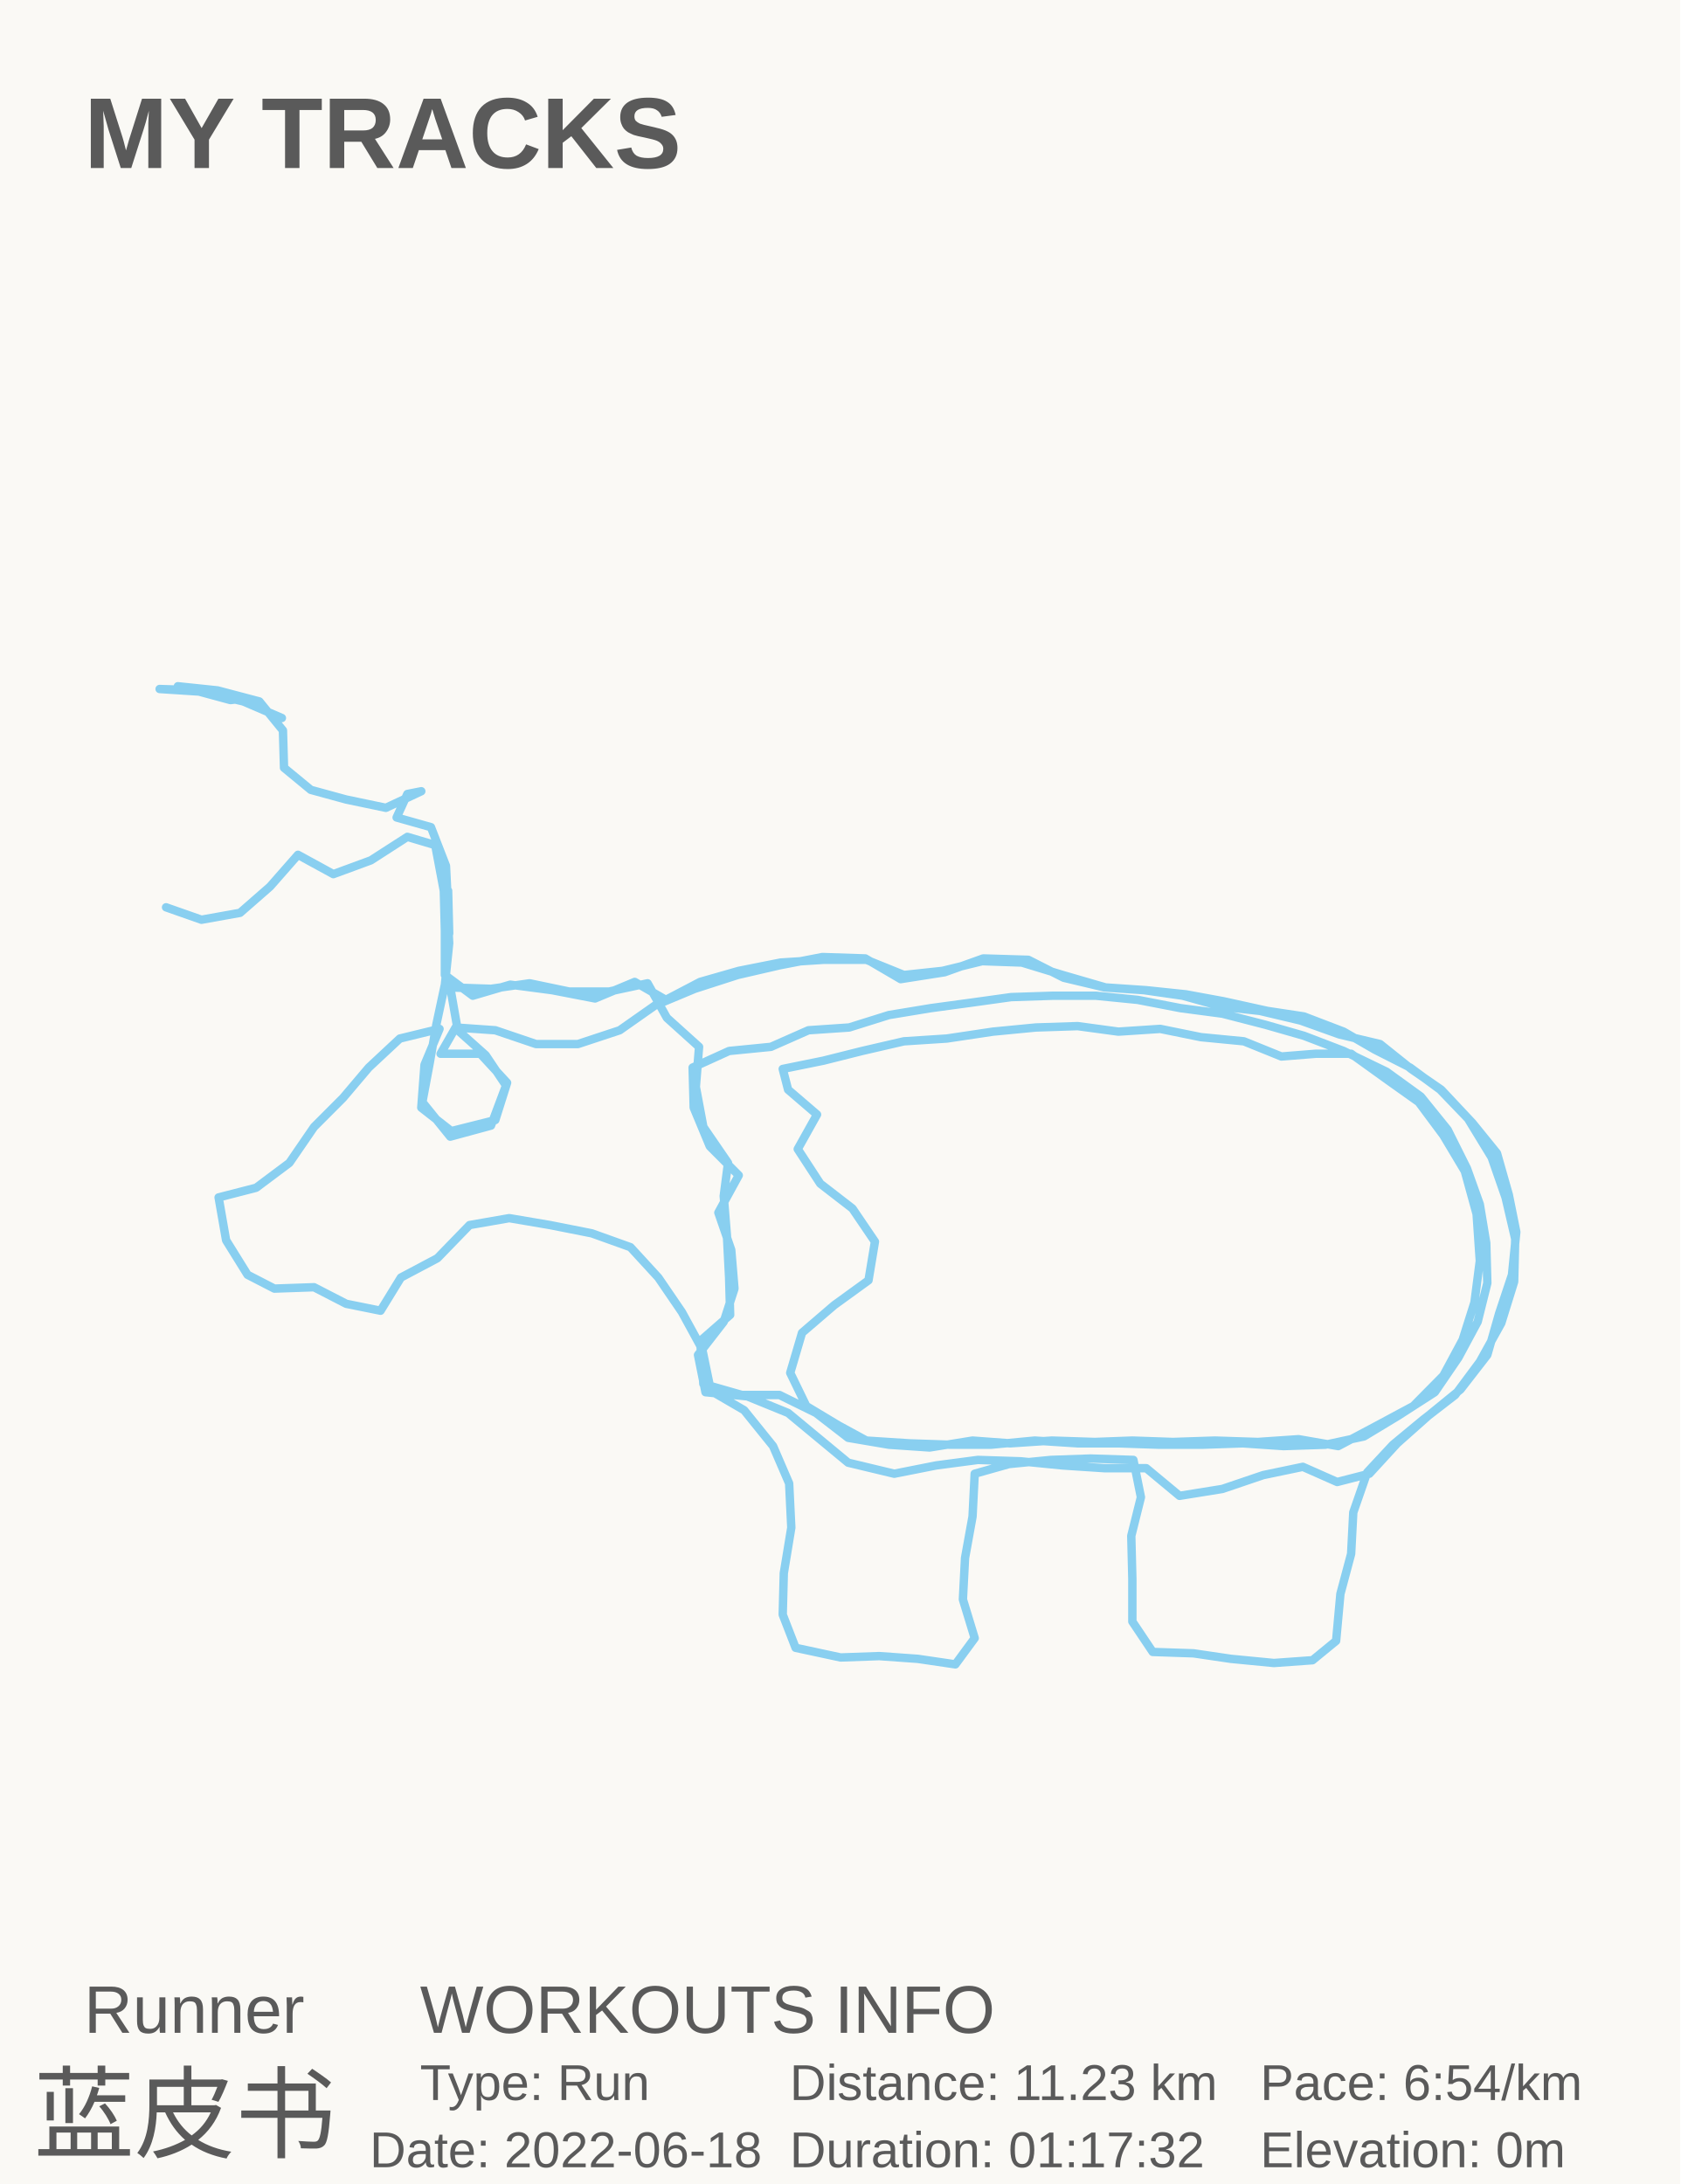
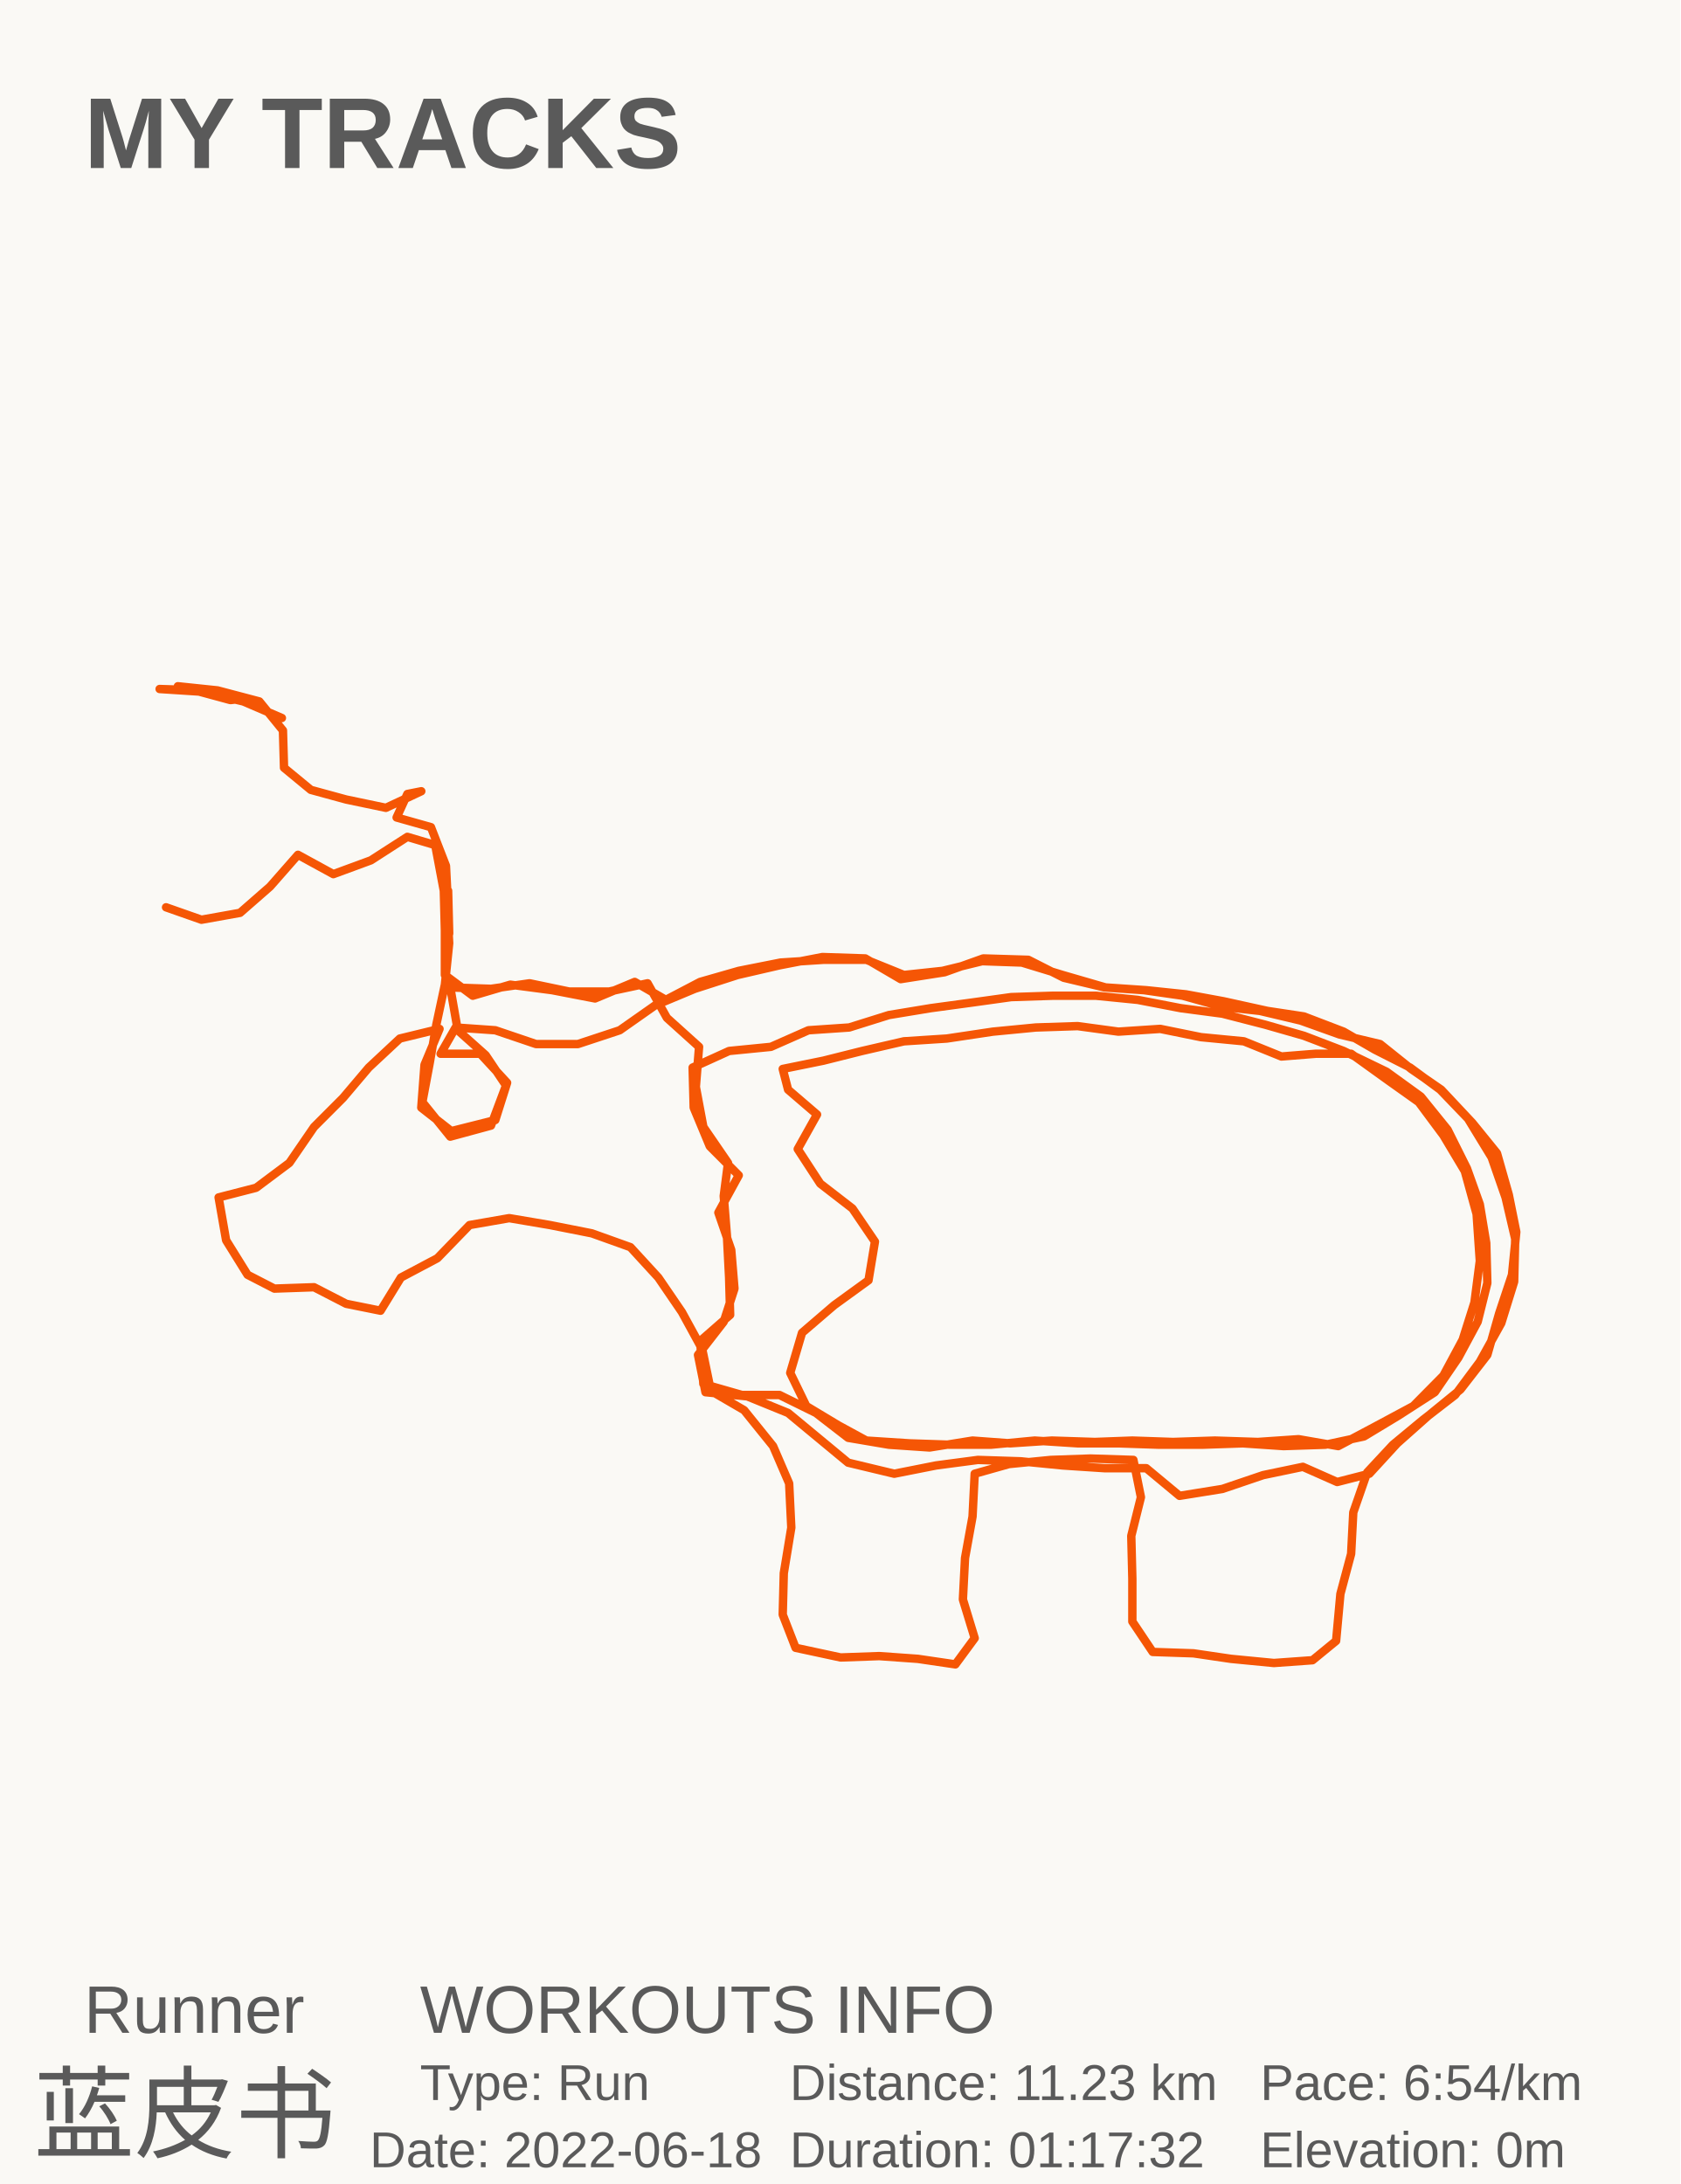
<svg xmlns="http://www.w3.org/2000/svg" baseProfile="full" height="130mm" version="1.1" viewBox="0,0,100,130" width="100mm">
  <defs />
  <rect fill="#FAF9F5" height="130" width="100" x="0" y="0" />
  <text fill="#5A5A5A" style="font-size:6px; font-family:Arial; font-weight:bold;color:#0ed45e;" x="5" y="10">MY TRACKS</text>
  <text fill="#5A5A5A" style="font-size:4px; font-family:Arial" x="5" y="121">Runner</text>
  <text fill="#5A5A5A" style="font-size:6px; font-family:Arial" x="2" y="128">蓝皮书</text>
  <text fill="#5A5A5A" style="font-size:4px; font-family:Arial" x="25" y="121">WORKOUTS INFO</text>
  <text fill="#5A5A5A" style="font-size:3px; font-family:Arial" x="25" y="125">Type: Run</text>
  <text fill="#5A5A5A" style="font-size:3px; font-family:Arial" x="22" y="129">Date: 2022-06-18</text>
  <text fill="#5A5A5A" style="font-size:3px; font-family:Arial" x="47" y="125">Distance: 11.23 km</text>
  <text fill="#5A5A5A" style="font-size:3px; font-family:Arial" x="47" y="129">Duration: 01:17:32</text>
  <text fill="#5A5A5A" style="font-size:3px; font-family:Arial" x="75" y="125">Pace: 6:54/km</text>
  <text fill="#5A5A5A" style="font-size:3px; font-family:Arial" x="75" y="129">Elevation: 0m</text>
-   <polyline fill="none" points="9.883,54.006 11.989,54.746 14.287,54.335 16.074,52.772 17.734,50.881 19.84,52.032 22.074,51.21 24.245,49.812 25.904,50.305 26.415,53.019 26.479,55.404 26.479,58.035 28.138,59.269 30.372,58.611 32.862,58.94 35.415,59.433 37.777,58.447 39.628,59.516 41.67,58.447 43.968,57.789 46.457,57.295 49.011,57.131 51.564,57.131 53.798,58.035 56.096,57.789 58.457,57.213 60.819,57.295 63.245,58.035 65.798,58.776 68.223,58.94 70.585,59.187 72.819,59.598 75.436,60.174 77.606,60.503 79.968,61.407 81.819,62.476 83.926,63.545 85.713,64.861 87.372,66.588 88.777,68.891 89.606,71.275 90.181,73.742 90.117,76.292 89.351,78.759 88.074,81.061 86.606,83.035 84.691,84.515 82.904,85.995 81.372,87.64 80.543,90.025 80.415,92.491 79.777,94.876 79.521,97.672 78.117,98.823 75.819,98.988 73.266,98.741 71.032,98.412 68.606,98.33 67.394,96.521 67.394,93.972 67.33,91.422 67.904,89.12 67.457,86.9 64.904,86.817 62.543,86.9 60.053,87.146 58.011,87.722 57.883,90.271 57.436,92.738 57.309,95.205 58.011,97.508 56.862,99.07 54.628,98.741 52.33,98.577 50.032,98.659 47.351,98.083 46.585,96.11 46.649,93.643 47.096,90.929 46.968,88.298 46.011,86.077 44.287,83.939 42.309,82.788 41.798,80.321 40.585,78.101 39.181,76.045 37.521,74.236 35.223,73.413 32.734,72.92 30.309,72.509 27.947,72.92 26.032,74.894 23.862,76.045 22.649,78.019 20.606,77.607 18.691,76.621 16.33,76.703 14.734,75.88 13.457,73.825 13.011,71.275 15.245,70.7 17.223,69.22 18.691,67.081 20.415,65.354 21.947,63.545 23.798,61.818 26.16,61.243 25.266,63.381 25.074,65.93 26.862,67.328 29.479,66.67 30.181,64.45 28.585,62.723 26.223,62.723 27.117,61.16 29.479,61.325 31.904,62.147 34.394,62.147 36.883,61.325 38.989,59.845 41.351,58.858 43.904,58.035 46.394,57.46 48.947,56.966 51.5,57.049 53.606,58.282 56.223,57.871 58.521,57.049 61.202,57.131 63.309,58.2 65.734,58.776 68.096,58.94 70.394,59.269 72.755,59.927 74.989,60.174 77.415,60.749 79.713,61.572 82.138,62.147 83.989,63.628 85.777,64.861 87.628,66.835 89.096,68.644 89.798,71.111 90.245,73.331 89.989,75.88 89.223,78.183 88.521,80.65 86.926,82.706 85.011,84.268 83.16,85.913 81.5,87.722 79.585,88.215 77.543,87.311 75.181,87.804 72.755,88.627 70.202,89.038 68.223,87.393 65.734,87.393 63.245,87.229 60.755,86.982 58.202,86.9 55.713,87.229 53.223,87.722 50.479,87.064 48.691,85.584 46.904,84.104 44.479,83.117 41.989,82.87 41.543,80.65 43.074,78.676 43.713,76.703 43.521,74.4 42.755,72.18 43.968,69.96 42.245,68.233 41.287,65.93 41.223,63.545 43.394,62.558 45.883,62.312 48.117,61.325 50.543,61.16 52.904,60.42 55.394,60.009 57.819,59.68 60.181,59.351 62.67,59.269 65.223,59.269 67.713,59.516 70.266,60.009 72.755,60.338 75.309,60.996 77.606,61.654 79.968,62.558 82.521,63.792 84.564,65.272 86.16,67.246 87.309,69.548 88.074,71.687 88.457,73.989 88.521,76.374 87.947,78.676 86.798,80.814 85.394,82.87 83.223,84.268 81.181,85.502 78.883,85.995 76.394,86.077 73.968,85.913 71.543,85.995 68.989,85.995 66.564,85.913 64.138,85.913 61.585,85.748 58.968,85.995 56.543,85.995 54.117,85.913 51.564,85.748 49.904,84.844 47.989,83.693 47.032,81.719 47.734,79.334 49.649,77.69 51.691,76.209 52.074,73.907 50.734,71.933 48.819,70.453 47.479,68.397 48.628,66.341 46.904,64.861 46.585,63.628 49.011,63.134 51.309,62.558 53.798,61.983 56.351,61.818 59.096,61.407 61.649,61.16 64.138,61.078 66.564,61.407 69.053,61.243 71.479,61.736 74.032,61.983 76.266,62.887 78.309,62.723 80.415,62.723 82.585,64.285 84.436,65.601 85.904,67.575 87.181,69.713 87.883,72.262 88.074,75.058 87.755,77.525 87.053,79.745 85.904,81.884 84.117,83.693 81.819,84.926 79.649,86.077 77.287,85.666 74.862,85.831 72.309,85.748 69.819,85.831 67.394,85.748 65.16,85.831 62.606,85.748 60.117,85.913 57.883,85.748 55.33,86.16 52.904,85.995 50.479,85.584 48.564,84.104 46.394,83.035 44.16,83.035 41.862,82.377 41.67,79.828 43.457,78.265 43.394,76.045 43.266,73.578 43.074,71.193 43.33,69.22 41.862,67.081 41.415,64.697 41.606,62.312 39.691,60.585 38.543,58.529 36.245,59.022 33.883,59.022 31.521,58.529 29.223,58.858 26.798,58.776 27.245,61.325 28.904,62.805 30.117,64.614 29.223,66.999 26.798,67.657 25.138,65.601 25.585,63.216 25.968,60.996 26.479,58.611 26.734,56.144 26.606,53.841 26.67,53.019 26.734,55.568 26.479,56.473 26.67,54.088 26.543,51.539 25.649,49.236 23.606,48.66 24.245,47.262 25.074,47.098 22.968,48.085 20.606,47.591 18.5,47.016 16.904,45.7 16.84,43.479 15.436,41.752 12.947,41.095 10.585,40.848 11.287,41.012 13.713,41.67 14.479,41.588 12.053,41.095 9.5,41.012 12.053,41.177 14.479,41.752 16.777,42.739" stroke="#89CFF0" stroke-linecap="round" stroke-linejoin="round" stroke-width="0.5" />
+   <polyline fill="none" points="9.883,54.006 11.989,54.746 14.287,54.335 16.074,52.772 17.734,50.881 19.84,52.032 22.074,51.21 24.245,49.812 25.904,50.305 26.415,53.019 26.479,55.404 26.479,58.035 28.138,59.269 30.372,58.611 32.862,58.94 35.415,59.433 37.777,58.447 39.628,59.516 41.67,58.447 43.968,57.789 46.457,57.295 49.011,57.131 51.564,57.131 53.798,58.035 56.096,57.789 58.457,57.213 60.819,57.295 63.245,58.035 65.798,58.776 68.223,58.94 70.585,59.187 72.819,59.598 75.436,60.174 77.606,60.503 79.968,61.407 81.819,62.476 83.926,63.545 85.713,64.861 87.372,66.588 88.777,68.891 89.606,71.275 90.181,73.742 90.117,76.292 89.351,78.759 88.074,81.061 86.606,83.035 84.691,84.515 82.904,85.995 81.372,87.64 80.543,90.025 80.415,92.491 79.777,94.876 79.521,97.672 78.117,98.823 75.819,98.988 73.266,98.741 71.032,98.412 68.606,98.33 67.394,96.521 67.394,93.972 67.33,91.422 67.904,89.12 67.457,86.9 64.904,86.817 62.543,86.9 60.053,87.146 58.011,87.722 57.883,90.271 57.436,92.738 57.309,95.205 58.011,97.508 56.862,99.07 54.628,98.741 52.33,98.577 50.032,98.659 47.351,98.083 46.585,96.11 46.649,93.643 47.096,90.929 46.968,88.298 46.011,86.077 44.287,83.939 42.309,82.788 41.798,80.321 40.585,78.101 39.181,76.045 37.521,74.236 35.223,73.413 32.734,72.92 30.309,72.509 27.947,72.92 26.032,74.894 23.862,76.045 22.649,78.019 20.606,77.607 18.691,76.621 16.33,76.703 14.734,75.88 13.457,73.825 13.011,71.275 15.245,70.7 17.223,69.22 18.691,67.081 20.415,65.354 21.947,63.545 23.798,61.818 26.16,61.243 25.266,63.381 25.074,65.93 26.862,67.328 29.479,66.67 30.181,64.45 28.585,62.723 26.223,62.723 27.117,61.16 29.479,61.325 31.904,62.147 34.394,62.147 36.883,61.325 38.989,59.845 41.351,58.858 43.904,58.035 46.394,57.46 48.947,56.966 51.5,57.049 53.606,58.282 56.223,57.871 58.521,57.049 61.202,57.131 63.309,58.2 65.734,58.776 68.096,58.94 70.394,59.269 72.755,59.927 74.989,60.174 77.415,60.749 79.713,61.572 82.138,62.147 83.989,63.628 85.777,64.861 87.628,66.835 89.096,68.644 89.798,71.111 90.245,73.331 89.989,75.88 89.223,78.183 88.521,80.65 86.926,82.706 85.011,84.268 83.16,85.913 81.5,87.722 79.585,88.215 77.543,87.311 75.181,87.804 72.755,88.627 70.202,89.038 68.223,87.393 65.734,87.393 63.245,87.229 60.755,86.982 58.202,86.9 55.713,87.229 53.223,87.722 50.479,87.064 48.691,85.584 46.904,84.104 44.479,83.117 41.989,82.87 41.543,80.65 43.074,78.676 43.713,76.703 43.521,74.4 42.755,72.18 43.968,69.96 42.245,68.233 41.287,65.93 41.223,63.545 43.394,62.558 45.883,62.312 48.117,61.325 50.543,61.16 52.904,60.42 55.394,60.009 57.819,59.68 60.181,59.351 62.67,59.269 65.223,59.269 67.713,59.516 70.266,60.009 72.755,60.338 75.309,60.996 77.606,61.654 79.968,62.558 82.521,63.792 84.564,65.272 86.16,67.246 87.309,69.548 88.074,71.687 88.457,73.989 88.521,76.374 87.947,78.676 86.798,80.814 85.394,82.87 83.223,84.268 81.181,85.502 78.883,85.995 76.394,86.077 73.968,85.913 71.543,85.995 68.989,85.995 66.564,85.913 64.138,85.913 61.585,85.748 58.968,85.995 56.543,85.995 54.117,85.913 51.564,85.748 49.904,84.844 47.989,83.693 47.032,81.719 47.734,79.334 49.649,77.69 51.691,76.209 52.074,73.907 50.734,71.933 48.819,70.453 47.479,68.397 48.628,66.341 46.904,64.861 46.585,63.628 49.011,63.134 51.309,62.558 53.798,61.983 56.351,61.818 59.096,61.407 61.649,61.16 64.138,61.078 66.564,61.407 69.053,61.243 71.479,61.736 74.032,61.983 76.266,62.887 78.309,62.723 80.415,62.723 82.585,64.285 84.436,65.601 85.904,67.575 87.181,69.713 87.883,72.262 88.074,75.058 87.755,77.525 87.053,79.745 85.904,81.884 84.117,83.693 81.819,84.926 79.649,86.077 77.287,85.666 74.862,85.831 72.309,85.748 69.819,85.831 67.394,85.748 65.16,85.831 62.606,85.748 60.117,85.913 57.883,85.748 55.33,86.16 52.904,85.995 50.479,85.584 48.564,84.104 46.394,83.035 44.16,83.035 41.862,82.377 41.67,79.828 43.457,78.265 43.394,76.045 43.266,73.578 43.074,71.193 43.33,69.22 41.862,67.081 41.415,64.697 41.606,62.312 39.691,60.585 38.543,58.529 36.245,59.022 33.883,59.022 31.521,58.529 29.223,58.858 26.798,58.776 27.245,61.325 28.904,62.805 30.117,64.614 29.223,66.999 26.798,67.657 25.138,65.601 25.585,63.216 25.968,60.996 26.479,58.611 26.734,56.144 26.606,53.841 26.67,53.019 26.734,55.568 26.479,56.473 26.67,54.088 26.543,51.539 25.649,49.236 23.606,48.66 24.245,47.262 25.074,47.098 22.968,48.085 20.606,47.591 18.5,47.016 16.904,45.7 16.84,43.479 15.436,41.752 12.947,41.095 10.585,40.848 11.287,41.012 13.713,41.67 14.479,41.588 12.053,41.095 9.5,41.012 12.053,41.177 14.479,41.752 16.777,42.739" stroke="#F55605" stroke-linecap="round" stroke-linejoin="round" stroke-width="0.5" />
</svg>
